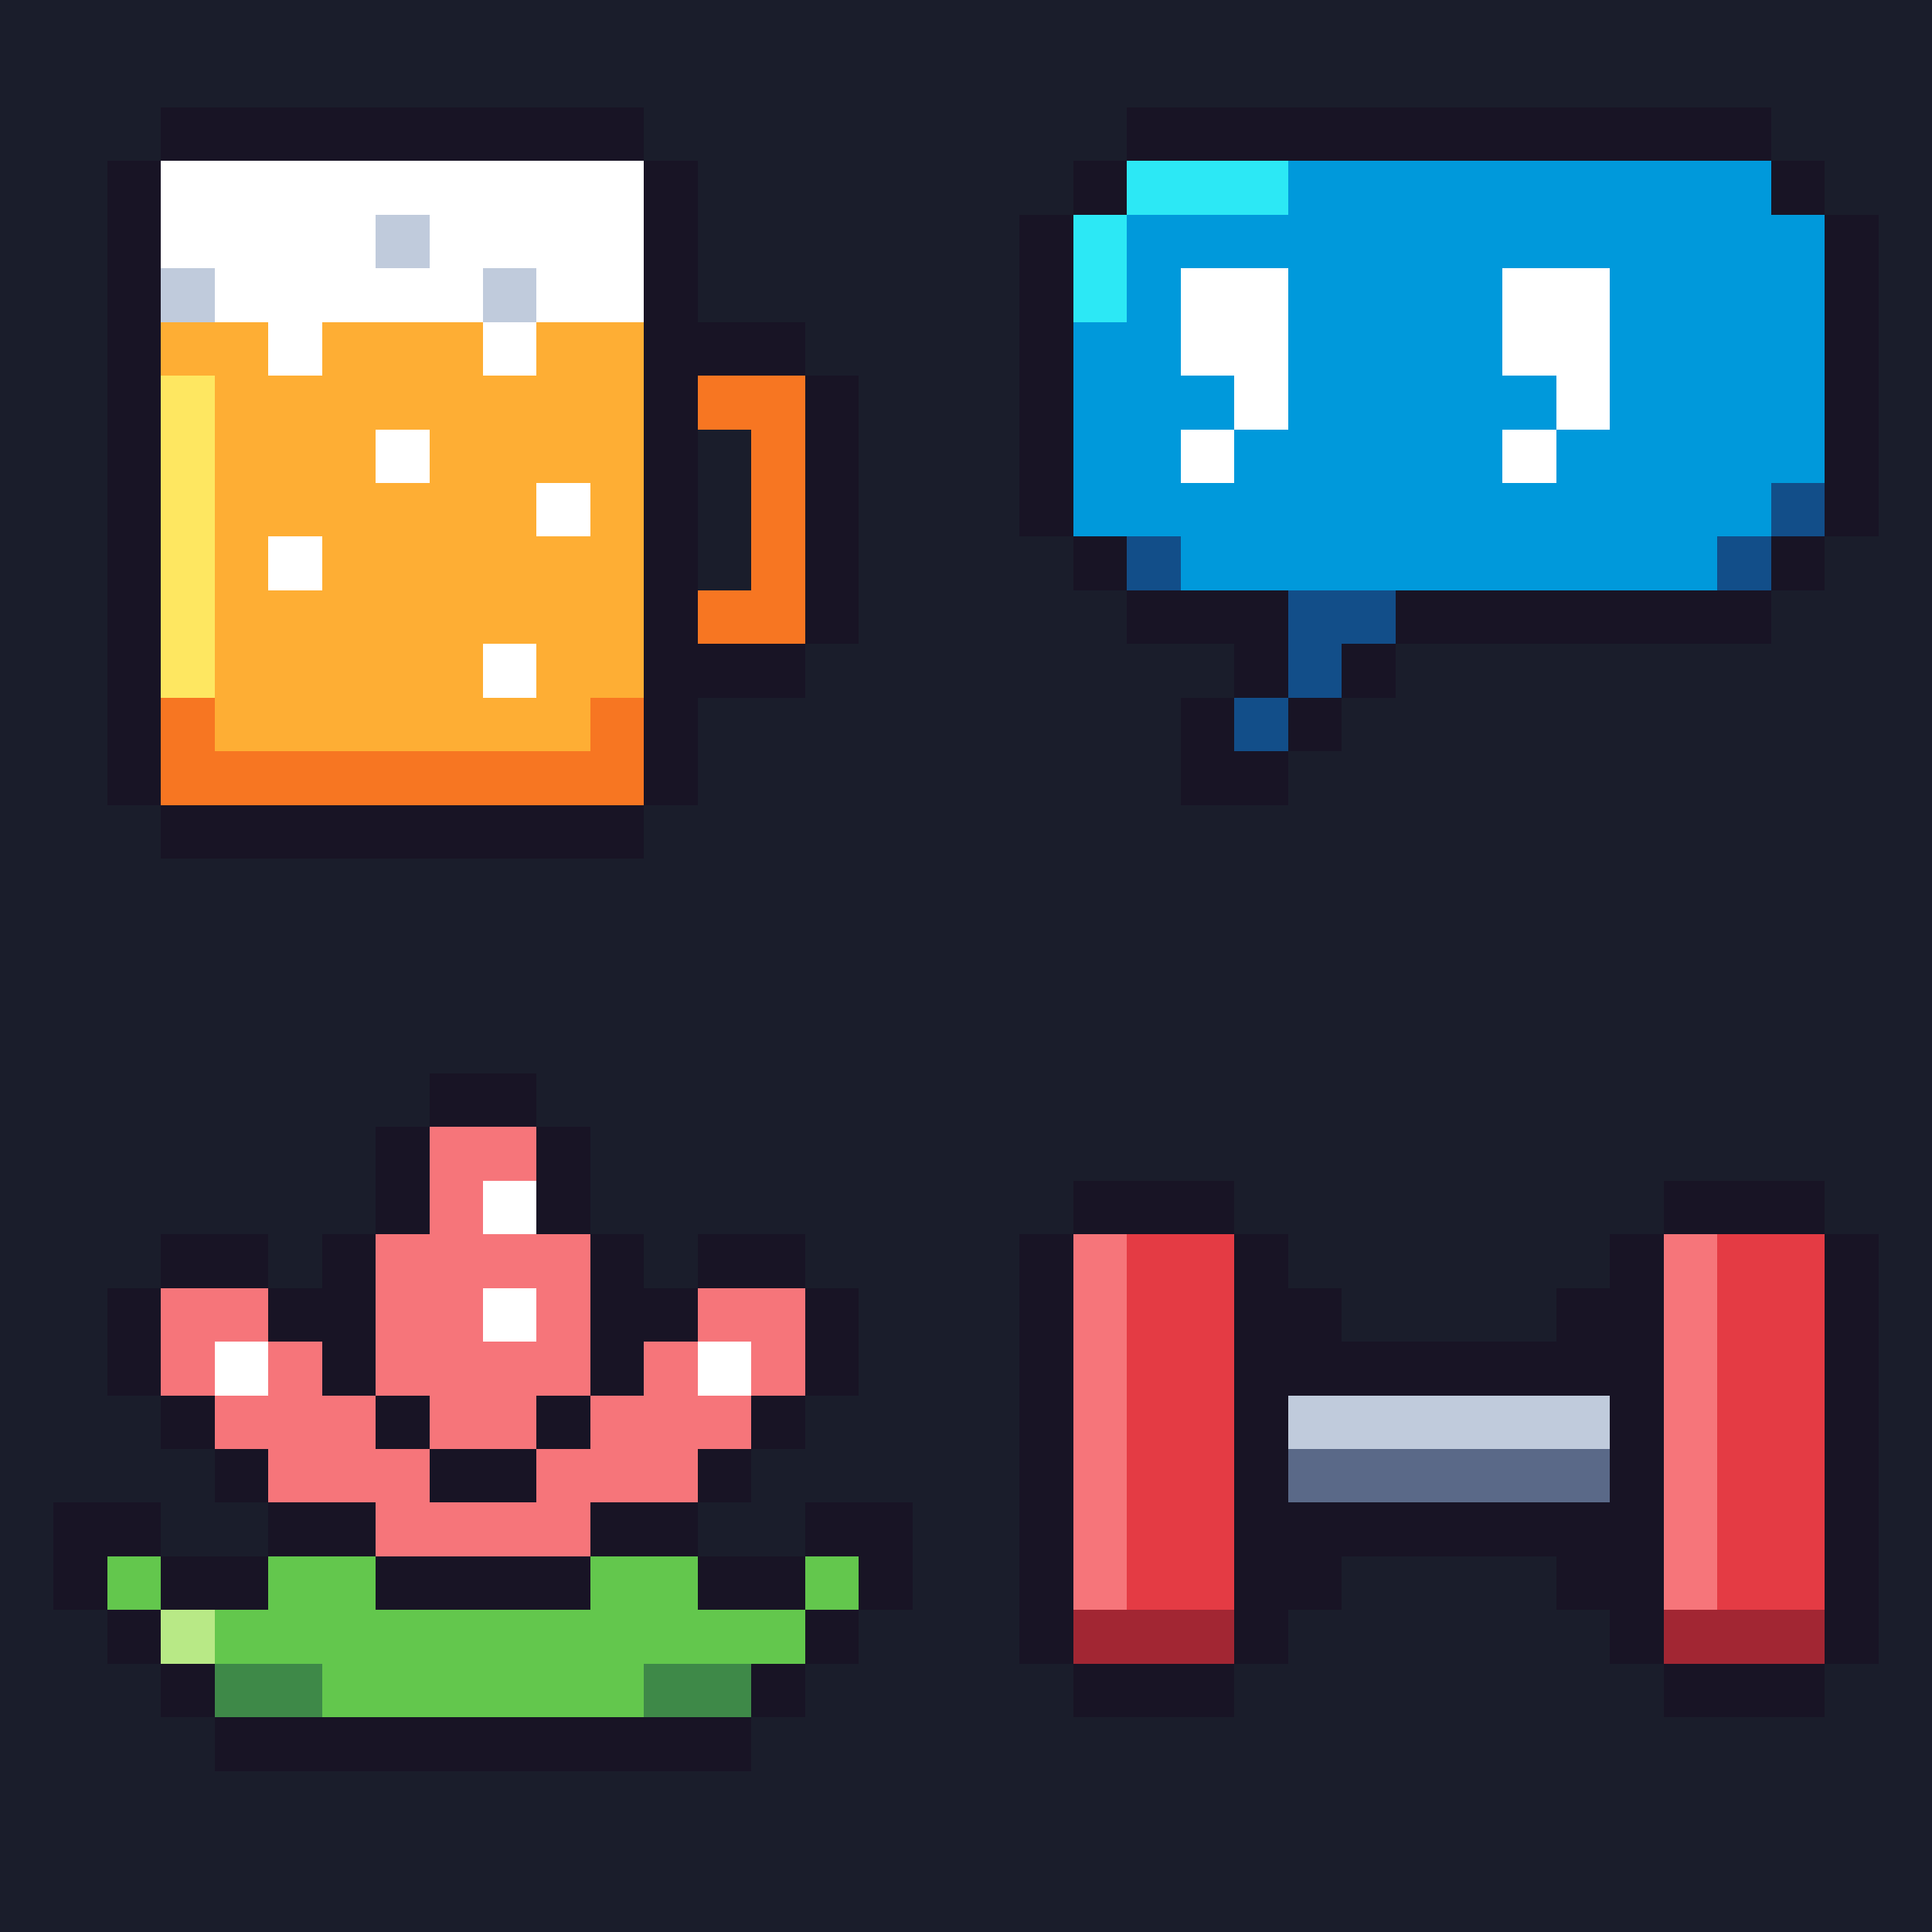
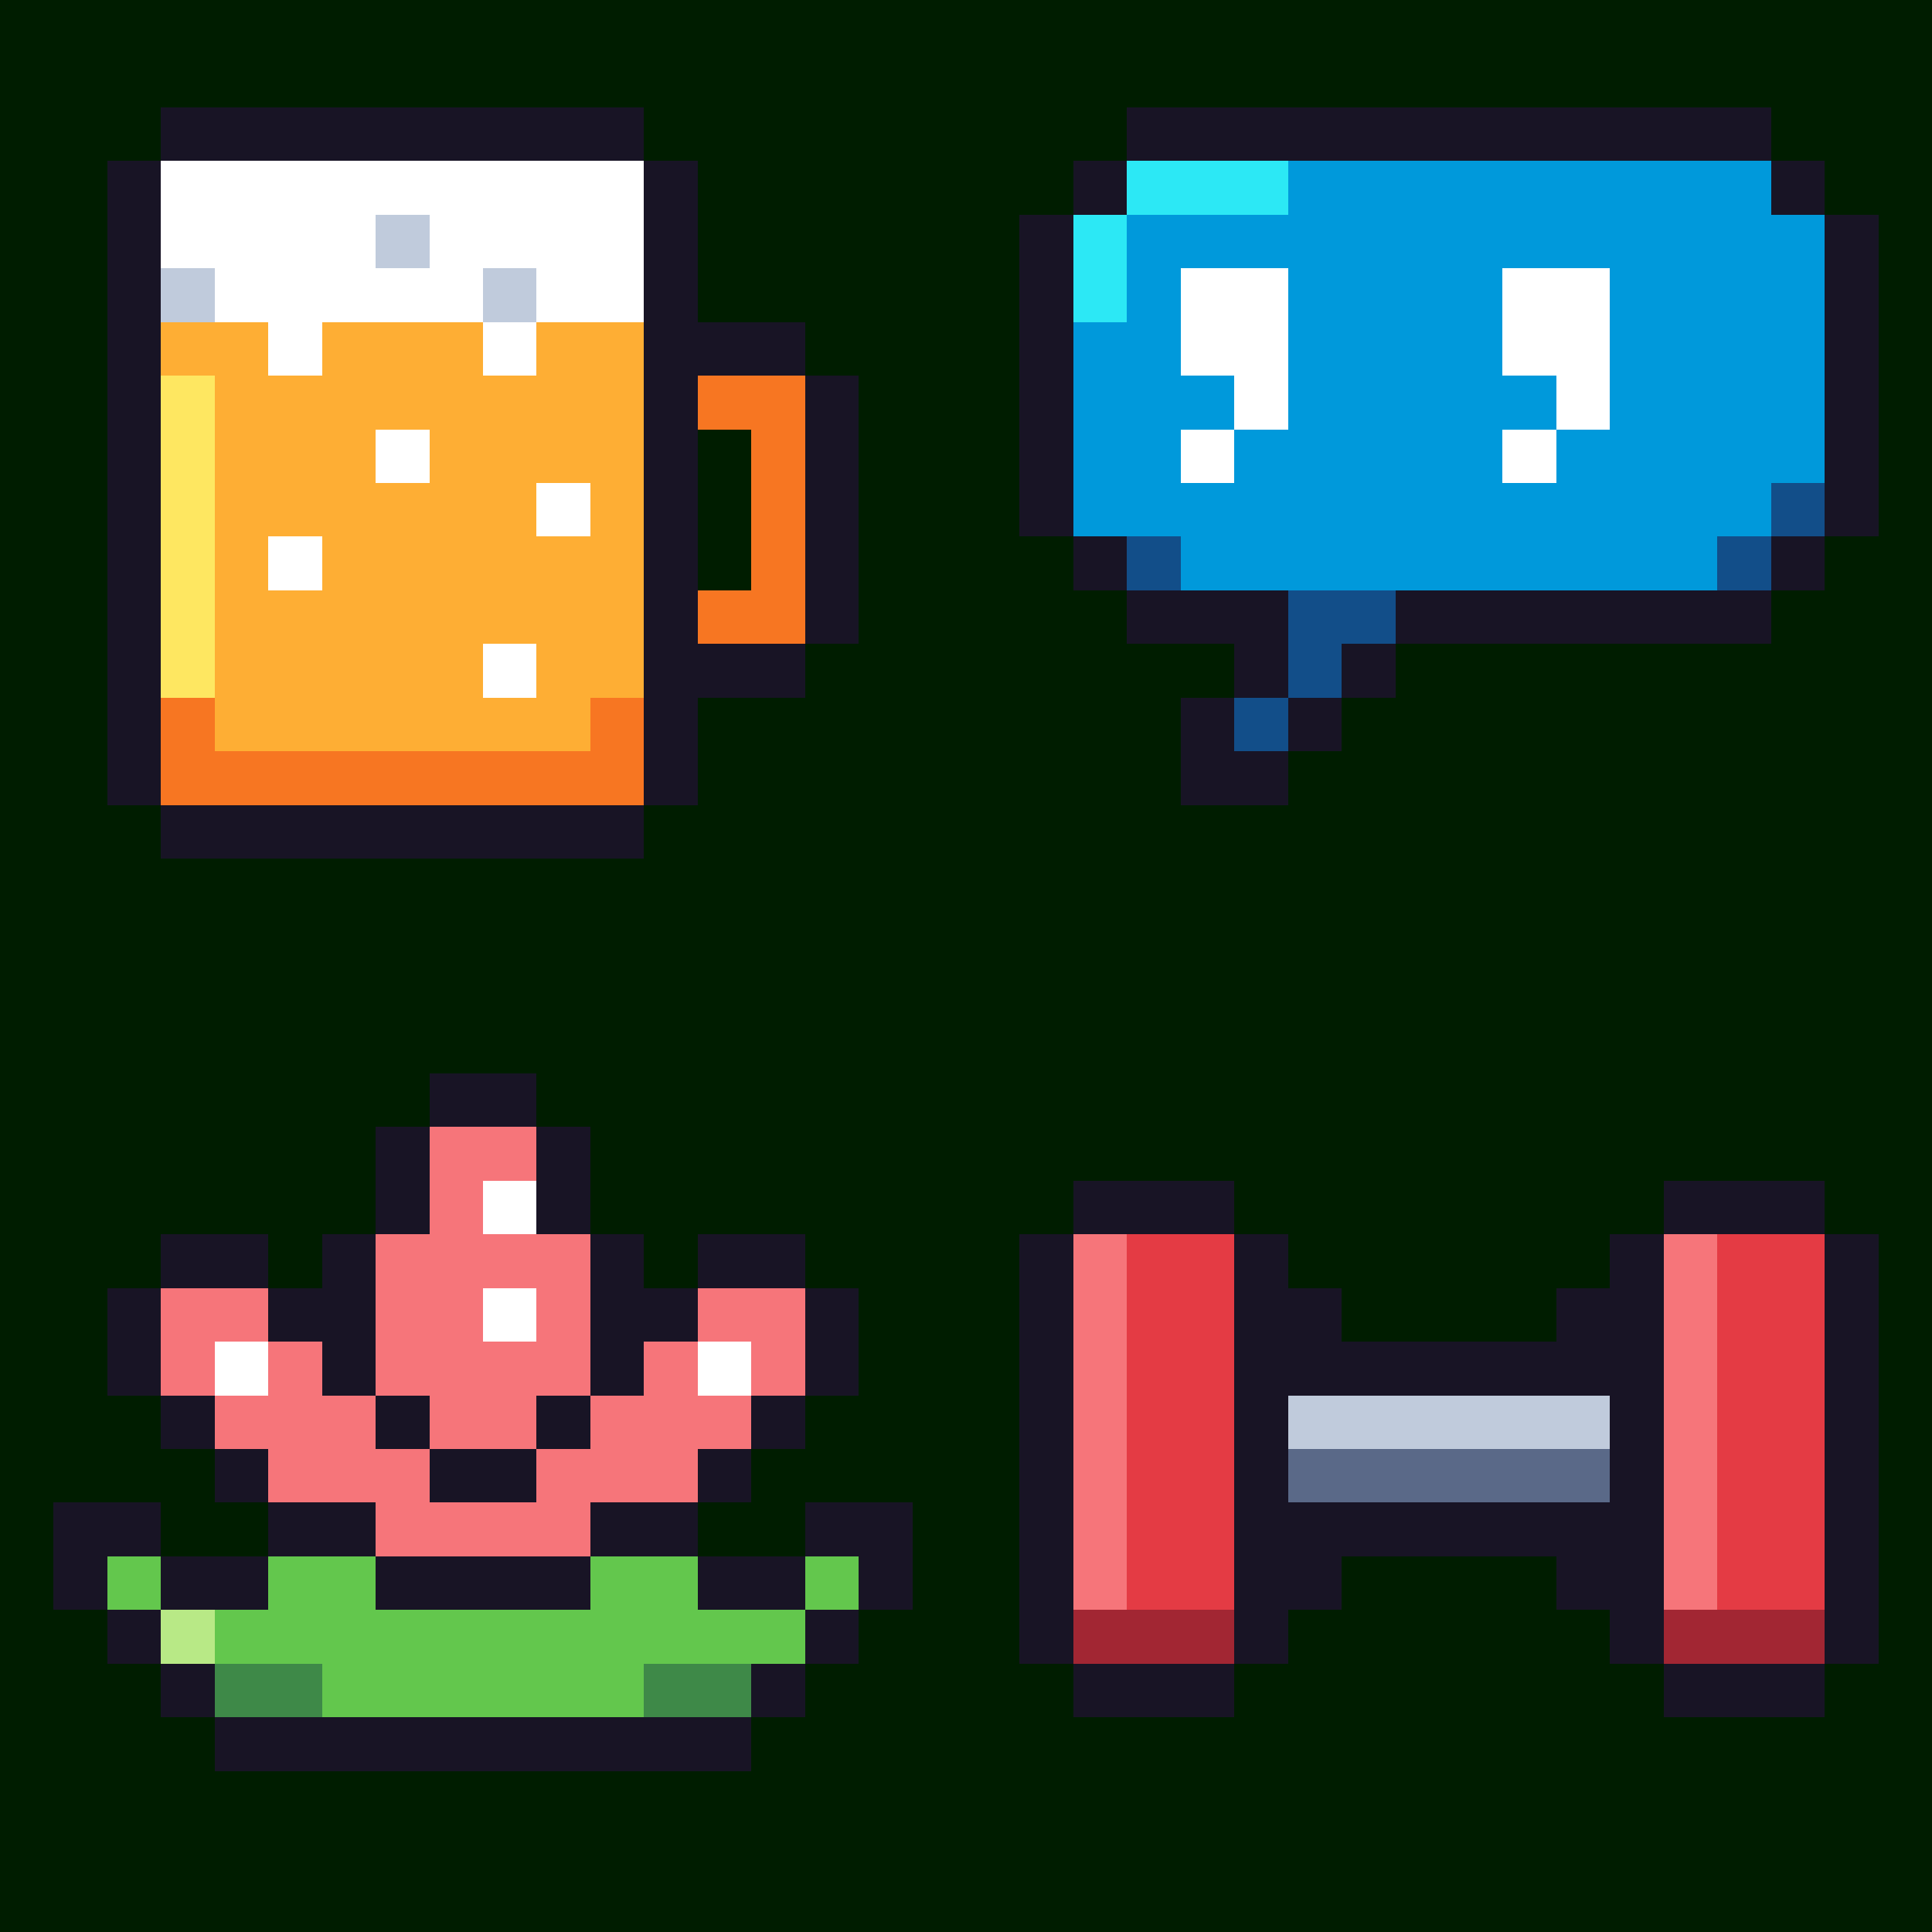
<svg xmlns="http://www.w3.org/2000/svg" viewBox="0 0 36 36" shape-rendering="crispEdges">
-   <rect width="36" height="36" fill="#1A1D2B" />
+   <rect width="36" height="36" fill="#001D00" />
  <rect x="3" y="2" width="1" height="1" fill="#181425" />
  <rect x="4" y="2" width="1" height="1" fill="#181425" />
  <rect x="5" y="2" width="1" height="1" fill="#181425" />
  <rect x="6" y="2" width="1" height="1" fill="#181425" />
  <rect x="7" y="2" width="1" height="1" fill="#181425" />
  <rect x="8" y="2" width="1" height="1" fill="#181425" />
  <rect x="9" y="2" width="1" height="1" fill="#181425" />
  <rect x="10" y="2" width="1" height="1" fill="#181425" />
  <rect x="11" y="2" width="1" height="1" fill="#181425" />
  <rect x="2" y="3" width="1" height="1" fill="#181425" />
  <rect x="3" y="3" width="1" height="1" fill="#FFFFFF" />
  <rect x="4" y="3" width="1" height="1" fill="#FFFFFF" />
  <rect x="5" y="3" width="1" height="1" fill="#FFFFFF" />
  <rect x="6" y="3" width="1" height="1" fill="#FFFFFF" />
  <rect x="7" y="3" width="1" height="1" fill="#FFFFFF" />
  <rect x="8" y="3" width="1" height="1" fill="#FFFFFF" />
  <rect x="9" y="3" width="1" height="1" fill="#FFFFFF" />
  <rect x="10" y="3" width="1" height="1" fill="#FFFFFF" />
  <rect x="11" y="3" width="1" height="1" fill="#FFFFFF" />
  <rect x="12" y="3" width="1" height="1" fill="#181425" />
  <rect x="2" y="4" width="1" height="1" fill="#181425" />
  <rect x="3" y="4" width="1" height="1" fill="#FFFFFF" />
  <rect x="4" y="4" width="1" height="1" fill="#FFFFFF" />
  <rect x="5" y="4" width="1" height="1" fill="#FFFFFF" />
  <rect x="6" y="4" width="1" height="1" fill="#FFFFFF" />
  <rect x="7" y="4" width="1" height="1" fill="#C0CBDC" />
  <rect x="8" y="4" width="1" height="1" fill="#FFFFFF" />
  <rect x="9" y="4" width="1" height="1" fill="#FFFFFF" />
  <rect x="10" y="4" width="1" height="1" fill="#FFFFFF" />
  <rect x="11" y="4" width="1" height="1" fill="#FFFFFF" />
  <rect x="12" y="4" width="1" height="1" fill="#181425" />
  <rect x="2" y="5" width="1" height="1" fill="#181425" />
  <rect x="3" y="5" width="1" height="1" fill="#C0CBDC" />
  <rect x="4" y="5" width="1" height="1" fill="#FFFFFF" />
  <rect x="5" y="5" width="1" height="1" fill="#FFFFFF" />
  <rect x="6" y="5" width="1" height="1" fill="#FFFFFF" />
  <rect x="7" y="5" width="1" height="1" fill="#FFFFFF" />
  <rect x="8" y="5" width="1" height="1" fill="#FFFFFF" />
  <rect x="9" y="5" width="1" height="1" fill="#C0CBDC" />
  <rect x="10" y="5" width="1" height="1" fill="#FFFFFF" />
  <rect x="11" y="5" width="1" height="1" fill="#FFFFFF" />
  <rect x="12" y="5" width="1" height="1" fill="#181425" />
  <rect x="2" y="6" width="1" height="1" fill="#181425" />
  <rect x="3" y="6" width="1" height="1" fill="#FEAE34" />
  <rect x="4" y="6" width="1" height="1" fill="#FEAE34" />
  <rect x="5" y="6" width="1" height="1" fill="#FFFFFF" />
  <rect x="6" y="6" width="1" height="1" fill="#FEAE34" />
  <rect x="7" y="6" width="1" height="1" fill="#FEAE34" />
  <rect x="8" y="6" width="1" height="1" fill="#FEAE34" />
  <rect x="9" y="6" width="1" height="1" fill="#FFFFFF" />
  <rect x="10" y="6" width="1" height="1" fill="#FEAE34" />
  <rect x="11" y="6" width="1" height="1" fill="#FEAE34" />
  <rect x="12" y="6" width="1" height="1" fill="#181425" />
  <rect x="13" y="6" width="1" height="1" fill="#181425" />
  <rect x="14" y="6" width="1" height="1" fill="#181425" />
  <rect x="2" y="7" width="1" height="1" fill="#181425" />
  <rect x="3" y="7" width="1" height="1" fill="#FEE761" />
  <rect x="4" y="7" width="1" height="1" fill="#FEAE34" />
  <rect x="5" y="7" width="1" height="1" fill="#FEAE34" />
  <rect x="6" y="7" width="1" height="1" fill="#FEAE34" />
  <rect x="7" y="7" width="1" height="1" fill="#FEAE34" />
  <rect x="8" y="7" width="1" height="1" fill="#FEAE34" />
  <rect x="9" y="7" width="1" height="1" fill="#FEAE34" />
  <rect x="10" y="7" width="1" height="1" fill="#FEAE34" />
  <rect x="11" y="7" width="1" height="1" fill="#FEAE34" />
  <rect x="12" y="7" width="1" height="1" fill="#181425" />
  <rect x="13" y="7" width="1" height="1" fill="#F77622" />
  <rect x="14" y="7" width="1" height="1" fill="#F77622" />
  <rect x="15" y="7" width="1" height="1" fill="#181425" />
  <rect x="2" y="8" width="1" height="1" fill="#181425" />
  <rect x="3" y="8" width="1" height="1" fill="#FEE761" />
  <rect x="4" y="8" width="1" height="1" fill="#FEAE34" />
  <rect x="5" y="8" width="1" height="1" fill="#FEAE34" />
  <rect x="6" y="8" width="1" height="1" fill="#FEAE34" />
  <rect x="7" y="8" width="1" height="1" fill="#FFFFFF" />
  <rect x="8" y="8" width="1" height="1" fill="#FEAE34" />
  <rect x="9" y="8" width="1" height="1" fill="#FEAE34" />
  <rect x="10" y="8" width="1" height="1" fill="#FEAE34" />
  <rect x="11" y="8" width="1" height="1" fill="#FEAE34" />
  <rect x="12" y="8" width="1" height="1" fill="#181425" />
  <rect x="14" y="8" width="1" height="1" fill="#F77622" />
  <rect x="15" y="8" width="1" height="1" fill="#181425" />
  <rect x="2" y="9" width="1" height="1" fill="#181425" />
  <rect x="3" y="9" width="1" height="1" fill="#FEE761" />
  <rect x="4" y="9" width="1" height="1" fill="#FEAE34" />
  <rect x="5" y="9" width="1" height="1" fill="#FEAE34" />
  <rect x="6" y="9" width="1" height="1" fill="#FEAE34" />
  <rect x="7" y="9" width="1" height="1" fill="#FEAE34" />
  <rect x="8" y="9" width="1" height="1" fill="#FEAE34" />
  <rect x="9" y="9" width="1" height="1" fill="#FEAE34" />
  <rect x="10" y="9" width="1" height="1" fill="#FFFFFF" />
  <rect x="11" y="9" width="1" height="1" fill="#FEAE34" />
  <rect x="12" y="9" width="1" height="1" fill="#181425" />
  <rect x="14" y="9" width="1" height="1" fill="#F77622" />
  <rect x="15" y="9" width="1" height="1" fill="#181425" />
  <rect x="2" y="10" width="1" height="1" fill="#181425" />
  <rect x="3" y="10" width="1" height="1" fill="#FEE761" />
  <rect x="4" y="10" width="1" height="1" fill="#FEAE34" />
  <rect x="5" y="10" width="1" height="1" fill="#FFFFFF" />
  <rect x="6" y="10" width="1" height="1" fill="#FEAE34" />
  <rect x="7" y="10" width="1" height="1" fill="#FEAE34" />
  <rect x="8" y="10" width="1" height="1" fill="#FEAE34" />
  <rect x="9" y="10" width="1" height="1" fill="#FEAE34" />
  <rect x="10" y="10" width="1" height="1" fill="#FEAE34" />
  <rect x="11" y="10" width="1" height="1" fill="#FEAE34" />
  <rect x="12" y="10" width="1" height="1" fill="#181425" />
  <rect x="14" y="10" width="1" height="1" fill="#F77622" />
  <rect x="15" y="10" width="1" height="1" fill="#181425" />
  <rect x="2" y="11" width="1" height="1" fill="#181425" />
  <rect x="3" y="11" width="1" height="1" fill="#FEE761" />
  <rect x="4" y="11" width="1" height="1" fill="#FEAE34" />
  <rect x="5" y="11" width="1" height="1" fill="#FEAE34" />
  <rect x="6" y="11" width="1" height="1" fill="#FEAE34" />
  <rect x="7" y="11" width="1" height="1" fill="#FEAE34" />
  <rect x="8" y="11" width="1" height="1" fill="#FEAE34" />
  <rect x="9" y="11" width="1" height="1" fill="#FEAE34" />
  <rect x="10" y="11" width="1" height="1" fill="#FEAE34" />
  <rect x="11" y="11" width="1" height="1" fill="#FEAE34" />
  <rect x="12" y="11" width="1" height="1" fill="#181425" />
  <rect x="13" y="11" width="1" height="1" fill="#F77622" />
  <rect x="14" y="11" width="1" height="1" fill="#F77622" />
  <rect x="15" y="11" width="1" height="1" fill="#181425" />
  <rect x="2" y="12" width="1" height="1" fill="#181425" />
  <rect x="3" y="12" width="1" height="1" fill="#FEE761" />
  <rect x="4" y="12" width="1" height="1" fill="#FEAE34" />
  <rect x="5" y="12" width="1" height="1" fill="#FEAE34" />
  <rect x="6" y="12" width="1" height="1" fill="#FEAE34" />
  <rect x="7" y="12" width="1" height="1" fill="#FEAE34" />
  <rect x="8" y="12" width="1" height="1" fill="#FEAE34" />
  <rect x="9" y="12" width="1" height="1" fill="#FFFFFF" />
  <rect x="10" y="12" width="1" height="1" fill="#FEAE34" />
  <rect x="11" y="12" width="1" height="1" fill="#FEAE34" />
  <rect x="12" y="12" width="1" height="1" fill="#181425" />
  <rect x="13" y="12" width="1" height="1" fill="#181425" />
  <rect x="14" y="12" width="1" height="1" fill="#181425" />
  <rect x="2" y="13" width="1" height="1" fill="#181425" />
  <rect x="3" y="13" width="1" height="1" fill="#F77622" />
  <rect x="4" y="13" width="1" height="1" fill="#FEAE34" />
  <rect x="5" y="13" width="1" height="1" fill="#FEAE34" />
  <rect x="6" y="13" width="1" height="1" fill="#FEAE34" />
  <rect x="7" y="13" width="1" height="1" fill="#FEAE34" />
  <rect x="8" y="13" width="1" height="1" fill="#FEAE34" />
  <rect x="9" y="13" width="1" height="1" fill="#FEAE34" />
  <rect x="10" y="13" width="1" height="1" fill="#FEAE34" />
  <rect x="11" y="13" width="1" height="1" fill="#F77622" />
  <rect x="12" y="13" width="1" height="1" fill="#181425" />
  <rect x="2" y="14" width="1" height="1" fill="#181425" />
  <rect x="3" y="14" width="1" height="1" fill="#F77622" />
  <rect x="4" y="14" width="1" height="1" fill="#F77622" />
  <rect x="5" y="14" width="1" height="1" fill="#F77622" />
  <rect x="6" y="14" width="1" height="1" fill="#F77622" />
  <rect x="7" y="14" width="1" height="1" fill="#F77622" />
  <rect x="8" y="14" width="1" height="1" fill="#F77622" />
  <rect x="9" y="14" width="1" height="1" fill="#F77622" />
  <rect x="10" y="14" width="1" height="1" fill="#F77622" />
  <rect x="11" y="14" width="1" height="1" fill="#F77622" />
  <rect x="12" y="14" width="1" height="1" fill="#181425" />
  <rect x="3" y="15" width="1" height="1" fill="#181425" />
  <rect x="4" y="15" width="1" height="1" fill="#181425" />
  <rect x="5" y="15" width="1" height="1" fill="#181425" />
  <rect x="6" y="15" width="1" height="1" fill="#181425" />
  <rect x="7" y="15" width="1" height="1" fill="#181425" />
  <rect x="8" y="15" width="1" height="1" fill="#181425" />
  <rect x="9" y="15" width="1" height="1" fill="#181425" />
  <rect x="10" y="15" width="1" height="1" fill="#181425" />
  <rect x="11" y="15" width="1" height="1" fill="#181425" />
  <rect x="21" y="2" width="1" height="1" fill="#181425" />
  <rect x="22" y="2" width="1" height="1" fill="#181425" />
  <rect x="23" y="2" width="1" height="1" fill="#181425" />
  <rect x="24" y="2" width="1" height="1" fill="#181425" />
  <rect x="25" y="2" width="1" height="1" fill="#181425" />
  <rect x="26" y="2" width="1" height="1" fill="#181425" />
  <rect x="27" y="2" width="1" height="1" fill="#181425" />
  <rect x="28" y="2" width="1" height="1" fill="#181425" />
  <rect x="29" y="2" width="1" height="1" fill="#181425" />
  <rect x="30" y="2" width="1" height="1" fill="#181425" />
  <rect x="31" y="2" width="1" height="1" fill="#181425" />
  <rect x="32" y="2" width="1" height="1" fill="#181425" />
  <rect x="20" y="3" width="1" height="1" fill="#181425" />
  <rect x="21" y="3" width="1" height="1" fill="#2CE8F5" />
  <rect x="22" y="3" width="1" height="1" fill="#2CE8F5" />
  <rect x="23" y="3" width="1" height="1" fill="#2CE8F5" />
  <rect x="24" y="3" width="1" height="1" fill="#0099DB" />
  <rect x="25" y="3" width="1" height="1" fill="#0099DB" />
  <rect x="26" y="3" width="1" height="1" fill="#0099DB" />
  <rect x="27" y="3" width="1" height="1" fill="#0099DB" />
  <rect x="28" y="3" width="1" height="1" fill="#0099DB" />
  <rect x="29" y="3" width="1" height="1" fill="#0099DB" />
  <rect x="30" y="3" width="1" height="1" fill="#0099DB" />
  <rect x="31" y="3" width="1" height="1" fill="#0099DB" />
  <rect x="32" y="3" width="1" height="1" fill="#0099DB" />
  <rect x="33" y="3" width="1" height="1" fill="#181425" />
  <rect x="19" y="4" width="1" height="1" fill="#181425" />
  <rect x="20" y="4" width="1" height="1" fill="#2CE8F5" />
  <rect x="21" y="4" width="1" height="1" fill="#0099DB" />
  <rect x="22" y="4" width="1" height="1" fill="#0099DB" />
  <rect x="23" y="4" width="1" height="1" fill="#0099DB" />
  <rect x="24" y="4" width="1" height="1" fill="#0099DB" />
  <rect x="25" y="4" width="1" height="1" fill="#0099DB" />
  <rect x="26" y="4" width="1" height="1" fill="#0099DB" />
  <rect x="27" y="4" width="1" height="1" fill="#0099DB" />
  <rect x="28" y="4" width="1" height="1" fill="#0099DB" />
  <rect x="29" y="4" width="1" height="1" fill="#0099DB" />
  <rect x="30" y="4" width="1" height="1" fill="#0099DB" />
  <rect x="31" y="4" width="1" height="1" fill="#0099DB" />
  <rect x="32" y="4" width="1" height="1" fill="#0099DB" />
  <rect x="33" y="4" width="1" height="1" fill="#0099DB" />
  <rect x="34" y="4" width="1" height="1" fill="#181425" />
  <rect x="19" y="5" width="1" height="1" fill="#181425" />
  <rect x="20" y="5" width="1" height="1" fill="#2CE8F5" />
  <rect x="21" y="5" width="1" height="1" fill="#0099DB" />
  <rect x="22" y="5" width="1" height="1" fill="#FFFFFF" />
  <rect x="23" y="5" width="1" height="1" fill="#FFFFFF" />
  <rect x="24" y="5" width="1" height="1" fill="#0099DB" />
  <rect x="25" y="5" width="1" height="1" fill="#0099DB" />
  <rect x="26" y="5" width="1" height="1" fill="#0099DB" />
  <rect x="27" y="5" width="1" height="1" fill="#0099DB" />
  <rect x="28" y="5" width="1" height="1" fill="#FFFFFF" />
  <rect x="29" y="5" width="1" height="1" fill="#FFFFFF" />
  <rect x="30" y="5" width="1" height="1" fill="#0099DB" />
  <rect x="31" y="5" width="1" height="1" fill="#0099DB" />
  <rect x="32" y="5" width="1" height="1" fill="#0099DB" />
  <rect x="33" y="5" width="1" height="1" fill="#0099DB" />
  <rect x="34" y="5" width="1" height="1" fill="#181425" />
  <rect x="19" y="6" width="1" height="1" fill="#181425" />
  <rect x="20" y="6" width="1" height="1" fill="#0099DB" />
  <rect x="21" y="6" width="1" height="1" fill="#0099DB" />
  <rect x="22" y="6" width="1" height="1" fill="#FFFFFF" />
  <rect x="23" y="6" width="1" height="1" fill="#FFFFFF" />
  <rect x="24" y="6" width="1" height="1" fill="#0099DB" />
  <rect x="25" y="6" width="1" height="1" fill="#0099DB" />
  <rect x="26" y="6" width="1" height="1" fill="#0099DB" />
  <rect x="27" y="6" width="1" height="1" fill="#0099DB" />
  <rect x="28" y="6" width="1" height="1" fill="#FFFFFF" />
  <rect x="29" y="6" width="1" height="1" fill="#FFFFFF" />
  <rect x="30" y="6" width="1" height="1" fill="#0099DB" />
  <rect x="31" y="6" width="1" height="1" fill="#0099DB" />
  <rect x="32" y="6" width="1" height="1" fill="#0099DB" />
  <rect x="33" y="6" width="1" height="1" fill="#0099DB" />
  <rect x="34" y="6" width="1" height="1" fill="#181425" />
  <rect x="19" y="7" width="1" height="1" fill="#181425" />
  <rect x="20" y="7" width="1" height="1" fill="#0099DB" />
  <rect x="21" y="7" width="1" height="1" fill="#0099DB" />
  <rect x="22" y="7" width="1" height="1" fill="#0099DB" />
  <rect x="23" y="7" width="1" height="1" fill="#FFFFFF" />
  <rect x="24" y="7" width="1" height="1" fill="#0099DB" />
  <rect x="25" y="7" width="1" height="1" fill="#0099DB" />
  <rect x="26" y="7" width="1" height="1" fill="#0099DB" />
  <rect x="27" y="7" width="1" height="1" fill="#0099DB" />
  <rect x="28" y="7" width="1" height="1" fill="#0099DB" />
  <rect x="29" y="7" width="1" height="1" fill="#FFFFFF" />
  <rect x="30" y="7" width="1" height="1" fill="#0099DB" />
  <rect x="31" y="7" width="1" height="1" fill="#0099DB" />
  <rect x="32" y="7" width="1" height="1" fill="#0099DB" />
  <rect x="33" y="7" width="1" height="1" fill="#0099DB" />
  <rect x="34" y="7" width="1" height="1" fill="#181425" />
  <rect x="19" y="8" width="1" height="1" fill="#181425" />
  <rect x="20" y="8" width="1" height="1" fill="#0099DB" />
  <rect x="21" y="8" width="1" height="1" fill="#0099DB" />
  <rect x="22" y="8" width="1" height="1" fill="#FFFFFF" />
  <rect x="23" y="8" width="1" height="1" fill="#0099DB" />
  <rect x="24" y="8" width="1" height="1" fill="#0099DB" />
  <rect x="25" y="8" width="1" height="1" fill="#0099DB" />
  <rect x="26" y="8" width="1" height="1" fill="#0099DB" />
  <rect x="27" y="8" width="1" height="1" fill="#0099DB" />
  <rect x="28" y="8" width="1" height="1" fill="#FFFFFF" />
  <rect x="29" y="8" width="1" height="1" fill="#0099DB" />
  <rect x="30" y="8" width="1" height="1" fill="#0099DB" />
  <rect x="31" y="8" width="1" height="1" fill="#0099DB" />
  <rect x="32" y="8" width="1" height="1" fill="#0099DB" />
  <rect x="33" y="8" width="1" height="1" fill="#0099DB" />
  <rect x="34" y="8" width="1" height="1" fill="#181425" />
  <rect x="19" y="9" width="1" height="1" fill="#181425" />
  <rect x="20" y="9" width="1" height="1" fill="#0099DB" />
  <rect x="21" y="9" width="1" height="1" fill="#0099DB" />
  <rect x="22" y="9" width="1" height="1" fill="#0099DB" />
  <rect x="23" y="9" width="1" height="1" fill="#0099DB" />
  <rect x="24" y="9" width="1" height="1" fill="#0099DB" />
  <rect x="25" y="9" width="1" height="1" fill="#0099DB" />
  <rect x="26" y="9" width="1" height="1" fill="#0099DB" />
  <rect x="27" y="9" width="1" height="1" fill="#0099DB" />
  <rect x="28" y="9" width="1" height="1" fill="#0099DB" />
  <rect x="29" y="9" width="1" height="1" fill="#0099DB" />
  <rect x="30" y="9" width="1" height="1" fill="#0099DB" />
  <rect x="31" y="9" width="1" height="1" fill="#0099DB" />
  <rect x="32" y="9" width="1" height="1" fill="#0099DB" />
  <rect x="33" y="9" width="1" height="1" fill="#124E89" />
  <rect x="34" y="9" width="1" height="1" fill="#181425" />
  <rect x="20" y="10" width="1" height="1" fill="#181425" />
  <rect x="21" y="10" width="1" height="1" fill="#124E89" />
  <rect x="22" y="10" width="1" height="1" fill="#0099DB" />
  <rect x="23" y="10" width="1" height="1" fill="#0099DB" />
  <rect x="24" y="10" width="1" height="1" fill="#0099DB" />
  <rect x="25" y="10" width="1" height="1" fill="#0099DB" />
  <rect x="26" y="10" width="1" height="1" fill="#0099DB" />
  <rect x="27" y="10" width="1" height="1" fill="#0099DB" />
  <rect x="28" y="10" width="1" height="1" fill="#0099DB" />
  <rect x="29" y="10" width="1" height="1" fill="#0099DB" />
  <rect x="30" y="10" width="1" height="1" fill="#0099DB" />
  <rect x="31" y="10" width="1" height="1" fill="#0099DB" />
  <rect x="32" y="10" width="1" height="1" fill="#124E89" />
  <rect x="33" y="10" width="1" height="1" fill="#181425" />
  <rect x="21" y="11" width="1" height="1" fill="#181425" />
  <rect x="22" y="11" width="1" height="1" fill="#181425" />
  <rect x="23" y="11" width="1" height="1" fill="#181425" />
  <rect x="24" y="11" width="1" height="1" fill="#124E89" />
  <rect x="25" y="11" width="1" height="1" fill="#124E89" />
  <rect x="26" y="11" width="1" height="1" fill="#181425" />
  <rect x="27" y="11" width="1" height="1" fill="#181425" />
  <rect x="28" y="11" width="1" height="1" fill="#181425" />
  <rect x="29" y="11" width="1" height="1" fill="#181425" />
  <rect x="30" y="11" width="1" height="1" fill="#181425" />
  <rect x="31" y="11" width="1" height="1" fill="#181425" />
  <rect x="32" y="11" width="1" height="1" fill="#181425" />
  <rect x="23" y="12" width="1" height="1" fill="#181425" />
  <rect x="24" y="12" width="1" height="1" fill="#124E89" />
  <rect x="25" y="12" width="1" height="1" fill="#181425" />
  <rect x="22" y="13" width="1" height="1" fill="#181425" />
  <rect x="23" y="13" width="1" height="1" fill="#124E89" />
  <rect x="24" y="13" width="1" height="1" fill="#181425" />
  <rect x="22" y="14" width="1" height="1" fill="#181425" />
  <rect x="23" y="14" width="1" height="1" fill="#181425" />
  <rect x="8" y="20" width="1" height="1" fill="#181425" />
  <rect x="9" y="20" width="1" height="1" fill="#181425" />
  <rect x="7" y="21" width="1" height="1" fill="#181425" />
  <rect x="8" y="21" width="1" height="1" fill="#F6757A" />
  <rect x="9" y="21" width="1" height="1" fill="#F6757A" />
  <rect x="10" y="21" width="1" height="1" fill="#181425" />
  <rect x="7" y="22" width="1" height="1" fill="#181425" />
  <rect x="8" y="22" width="1" height="1" fill="#F6757A" />
  <rect x="9" y="22" width="1" height="1" fill="#FFFFFF" />
  <rect x="10" y="22" width="1" height="1" fill="#181425" />
  <rect x="3" y="23" width="1" height="1" fill="#181425" />
  <rect x="4" y="23" width="1" height="1" fill="#181425" />
  <rect x="6" y="23" width="1" height="1" fill="#181425" />
  <rect x="7" y="23" width="1" height="1" fill="#F6757A" />
  <rect x="8" y="23" width="1" height="1" fill="#F6757A" />
  <rect x="9" y="23" width="1" height="1" fill="#F6757A" />
  <rect x="10" y="23" width="1" height="1" fill="#F6757A" />
  <rect x="11" y="23" width="1" height="1" fill="#181425" />
  <rect x="13" y="23" width="1" height="1" fill="#181425" />
  <rect x="14" y="23" width="1" height="1" fill="#181425" />
  <rect x="2" y="24" width="1" height="1" fill="#181425" />
  <rect x="3" y="24" width="1" height="1" fill="#F6757A" />
  <rect x="4" y="24" width="1" height="1" fill="#F6757A" />
  <rect x="5" y="24" width="1" height="1" fill="#181425" />
  <rect x="6" y="24" width="1" height="1" fill="#181425" />
  <rect x="7" y="24" width="1" height="1" fill="#F6757A" />
  <rect x="8" y="24" width="1" height="1" fill="#F6757A" />
  <rect x="9" y="24" width="1" height="1" fill="#FFFFFF" />
  <rect x="10" y="24" width="1" height="1" fill="#F6757A" />
  <rect x="11" y="24" width="1" height="1" fill="#181425" />
  <rect x="12" y="24" width="1" height="1" fill="#181425" />
  <rect x="13" y="24" width="1" height="1" fill="#F6757A" />
  <rect x="14" y="24" width="1" height="1" fill="#F6757A" />
  <rect x="15" y="24" width="1" height="1" fill="#181425" />
  <rect x="2" y="25" width="1" height="1" fill="#181425" />
  <rect x="3" y="25" width="1" height="1" fill="#F6757A" />
  <rect x="4" y="25" width="1" height="1" fill="#FFFFFF" />
  <rect x="5" y="25" width="1" height="1" fill="#F6757A" />
  <rect x="6" y="25" width="1" height="1" fill="#181425" />
  <rect x="7" y="25" width="1" height="1" fill="#F6757A" />
  <rect x="8" y="25" width="1" height="1" fill="#F6757A" />
  <rect x="9" y="25" width="1" height="1" fill="#F6757A" />
  <rect x="10" y="25" width="1" height="1" fill="#F6757A" />
  <rect x="11" y="25" width="1" height="1" fill="#181425" />
  <rect x="12" y="25" width="1" height="1" fill="#F6757A" />
  <rect x="13" y="25" width="1" height="1" fill="#FFFFFF" />
  <rect x="14" y="25" width="1" height="1" fill="#F6757A" />
  <rect x="15" y="25" width="1" height="1" fill="#181425" />
  <rect x="3" y="26" width="1" height="1" fill="#181425" />
  <rect x="4" y="26" width="1" height="1" fill="#F6757A" />
  <rect x="5" y="26" width="1" height="1" fill="#F6757A" />
  <rect x="6" y="26" width="1" height="1" fill="#F6757A" />
  <rect x="7" y="26" width="1" height="1" fill="#181425" />
  <rect x="8" y="26" width="1" height="1" fill="#F6757A" />
  <rect x="9" y="26" width="1" height="1" fill="#F6757A" />
  <rect x="10" y="26" width="1" height="1" fill="#181425" />
  <rect x="11" y="26" width="1" height="1" fill="#F6757A" />
  <rect x="12" y="26" width="1" height="1" fill="#F6757A" />
  <rect x="13" y="26" width="1" height="1" fill="#F6757A" />
  <rect x="14" y="26" width="1" height="1" fill="#181425" />
  <rect x="4" y="27" width="1" height="1" fill="#181425" />
  <rect x="5" y="27" width="1" height="1" fill="#F6757A" />
  <rect x="6" y="27" width="1" height="1" fill="#F6757A" />
  <rect x="7" y="27" width="1" height="1" fill="#F6757A" />
  <rect x="8" y="27" width="1" height="1" fill="#181425" />
  <rect x="9" y="27" width="1" height="1" fill="#181425" />
  <rect x="10" y="27" width="1" height="1" fill="#F6757A" />
  <rect x="11" y="27" width="1" height="1" fill="#F6757A" />
  <rect x="12" y="27" width="1" height="1" fill="#F6757A" />
  <rect x="13" y="27" width="1" height="1" fill="#181425" />
  <rect x="1" y="28" width="1" height="1" fill="#181425" />
  <rect x="2" y="28" width="1" height="1" fill="#181425" />
  <rect x="5" y="28" width="1" height="1" fill="#181425" />
  <rect x="6" y="28" width="1" height="1" fill="#181425" />
  <rect x="7" y="28" width="1" height="1" fill="#F6757A" />
  <rect x="8" y="28" width="1" height="1" fill="#F6757A" />
  <rect x="9" y="28" width="1" height="1" fill="#F6757A" />
  <rect x="10" y="28" width="1" height="1" fill="#F6757A" />
  <rect x="11" y="28" width="1" height="1" fill="#181425" />
  <rect x="12" y="28" width="1" height="1" fill="#181425" />
  <rect x="15" y="28" width="1" height="1" fill="#181425" />
  <rect x="16" y="28" width="1" height="1" fill="#181425" />
  <rect x="1" y="29" width="1" height="1" fill="#181425" />
  <rect x="2" y="29" width="1" height="1" fill="#63C74D" />
  <rect x="3" y="29" width="1" height="1" fill="#181425" />
  <rect x="4" y="29" width="1" height="1" fill="#181425" />
  <rect x="5" y="29" width="1" height="1" fill="#63C74D" />
  <rect x="6" y="29" width="1" height="1" fill="#63C74D" />
  <rect x="7" y="29" width="1" height="1" fill="#181425" />
  <rect x="8" y="29" width="1" height="1" fill="#181425" />
  <rect x="9" y="29" width="1" height="1" fill="#181425" />
  <rect x="10" y="29" width="1" height="1" fill="#181425" />
  <rect x="11" y="29" width="1" height="1" fill="#63C74D" />
  <rect x="12" y="29" width="1" height="1" fill="#63C74D" />
  <rect x="13" y="29" width="1" height="1" fill="#181425" />
  <rect x="14" y="29" width="1" height="1" fill="#181425" />
  <rect x="15" y="29" width="1" height="1" fill="#63C74D" />
  <rect x="16" y="29" width="1" height="1" fill="#181425" />
  <rect x="2" y="30" width="1" height="1" fill="#181425" />
  <rect x="3" y="30" width="1" height="1" fill="#B8E986" />
  <rect x="4" y="30" width="1" height="1" fill="#63C74D" />
  <rect x="5" y="30" width="1" height="1" fill="#63C74D" />
  <rect x="6" y="30" width="1" height="1" fill="#63C74D" />
  <rect x="7" y="30" width="1" height="1" fill="#63C74D" />
  <rect x="8" y="30" width="1" height="1" fill="#63C74D" />
  <rect x="9" y="30" width="1" height="1" fill="#63C74D" />
  <rect x="10" y="30" width="1" height="1" fill="#63C74D" />
  <rect x="11" y="30" width="1" height="1" fill="#63C74D" />
  <rect x="12" y="30" width="1" height="1" fill="#63C74D" />
  <rect x="13" y="30" width="1" height="1" fill="#63C74D" />
  <rect x="14" y="30" width="1" height="1" fill="#63C74D" />
  <rect x="15" y="30" width="1" height="1" fill="#181425" />
  <rect x="3" y="31" width="1" height="1" fill="#181425" />
  <rect x="4" y="31" width="1" height="1" fill="#3E8948" />
  <rect x="5" y="31" width="1" height="1" fill="#3E8948" />
  <rect x="6" y="31" width="1" height="1" fill="#63C74D" />
  <rect x="7" y="31" width="1" height="1" fill="#63C74D" />
  <rect x="8" y="31" width="1" height="1" fill="#63C74D" />
  <rect x="9" y="31" width="1" height="1" fill="#63C74D" />
  <rect x="10" y="31" width="1" height="1" fill="#63C74D" />
  <rect x="11" y="31" width="1" height="1" fill="#63C74D" />
  <rect x="12" y="31" width="1" height="1" fill="#3E8948" />
  <rect x="13" y="31" width="1" height="1" fill="#3E8948" />
  <rect x="14" y="31" width="1" height="1" fill="#181425" />
  <rect x="4" y="32" width="1" height="1" fill="#181425" />
  <rect x="5" y="32" width="1" height="1" fill="#181425" />
  <rect x="6" y="32" width="1" height="1" fill="#181425" />
  <rect x="7" y="32" width="1" height="1" fill="#181425" />
  <rect x="8" y="32" width="1" height="1" fill="#181425" />
  <rect x="9" y="32" width="1" height="1" fill="#181425" />
  <rect x="10" y="32" width="1" height="1" fill="#181425" />
  <rect x="11" y="32" width="1" height="1" fill="#181425" />
  <rect x="12" y="32" width="1" height="1" fill="#181425" />
  <rect x="13" y="32" width="1" height="1" fill="#181425" />
  <rect x="20" y="22" width="1" height="1" fill="#181425" />
  <rect x="21" y="22" width="1" height="1" fill="#181425" />
  <rect x="22" y="22" width="1" height="1" fill="#181425" />
  <rect x="31" y="22" width="1" height="1" fill="#181425" />
  <rect x="32" y="22" width="1" height="1" fill="#181425" />
  <rect x="33" y="22" width="1" height="1" fill="#181425" />
  <rect x="19" y="23" width="1" height="1" fill="#181425" />
  <rect x="20" y="23" width="1" height="1" fill="#F6757A" />
  <rect x="21" y="23" width="1" height="1" fill="#E43B44" />
  <rect x="22" y="23" width="1" height="1" fill="#E43B44" />
  <rect x="23" y="23" width="1" height="1" fill="#181425" />
  <rect x="30" y="23" width="1" height="1" fill="#181425" />
  <rect x="31" y="23" width="1" height="1" fill="#F6757A" />
  <rect x="32" y="23" width="1" height="1" fill="#E43B44" />
  <rect x="33" y="23" width="1" height="1" fill="#E43B44" />
  <rect x="34" y="23" width="1" height="1" fill="#181425" />
  <rect x="19" y="24" width="1" height="1" fill="#181425" />
  <rect x="20" y="24" width="1" height="1" fill="#F6757A" />
  <rect x="21" y="24" width="1" height="1" fill="#E43B44" />
  <rect x="22" y="24" width="1" height="1" fill="#E43B44" />
  <rect x="23" y="24" width="1" height="1" fill="#181425" />
  <rect x="24" y="24" width="1" height="1" fill="#181425" />
  <rect x="29" y="24" width="1" height="1" fill="#181425" />
  <rect x="30" y="24" width="1" height="1" fill="#181425" />
  <rect x="31" y="24" width="1" height="1" fill="#F6757A" />
  <rect x="32" y="24" width="1" height="1" fill="#E43B44" />
  <rect x="33" y="24" width="1" height="1" fill="#E43B44" />
  <rect x="34" y="24" width="1" height="1" fill="#181425" />
  <rect x="19" y="25" width="1" height="1" fill="#181425" />
  <rect x="20" y="25" width="1" height="1" fill="#F6757A" />
  <rect x="21" y="25" width="1" height="1" fill="#E43B44" />
  <rect x="22" y="25" width="1" height="1" fill="#E43B44" />
  <rect x="23" y="25" width="1" height="1" fill="#181425" />
  <rect x="24" y="25" width="1" height="1" fill="#181425" />
  <rect x="25" y="25" width="1" height="1" fill="#181425" />
  <rect x="26" y="25" width="1" height="1" fill="#181425" />
  <rect x="27" y="25" width="1" height="1" fill="#181425" />
  <rect x="28" y="25" width="1" height="1" fill="#181425" />
  <rect x="29" y="25" width="1" height="1" fill="#181425" />
  <rect x="30" y="25" width="1" height="1" fill="#181425" />
  <rect x="31" y="25" width="1" height="1" fill="#F6757A" />
  <rect x="32" y="25" width="1" height="1" fill="#E43B44" />
  <rect x="33" y="25" width="1" height="1" fill="#E43B44" />
  <rect x="34" y="25" width="1" height="1" fill="#181425" />
  <rect x="19" y="26" width="1" height="1" fill="#181425" />
  <rect x="20" y="26" width="1" height="1" fill="#F6757A" />
  <rect x="21" y="26" width="1" height="1" fill="#E43B44" />
  <rect x="22" y="26" width="1" height="1" fill="#E43B44" />
  <rect x="23" y="26" width="1" height="1" fill="#181425" />
  <rect x="24" y="26" width="1" height="1" fill="#C0CBDC" />
  <rect x="25" y="26" width="1" height="1" fill="#C0CBDC" />
  <rect x="26" y="26" width="1" height="1" fill="#C0CBDC" />
  <rect x="27" y="26" width="1" height="1" fill="#C0CBDC" />
  <rect x="28" y="26" width="1" height="1" fill="#C0CBDC" />
  <rect x="29" y="26" width="1" height="1" fill="#C0CBDC" />
  <rect x="30" y="26" width="1" height="1" fill="#181425" />
  <rect x="31" y="26" width="1" height="1" fill="#F6757A" />
  <rect x="32" y="26" width="1" height="1" fill="#E43B44" />
  <rect x="33" y="26" width="1" height="1" fill="#E43B44" />
  <rect x="34" y="26" width="1" height="1" fill="#181425" />
  <rect x="19" y="27" width="1" height="1" fill="#181425" />
  <rect x="20" y="27" width="1" height="1" fill="#F6757A" />
  <rect x="21" y="27" width="1" height="1" fill="#E43B44" />
  <rect x="22" y="27" width="1" height="1" fill="#E43B44" />
  <rect x="23" y="27" width="1" height="1" fill="#181425" />
  <rect x="24" y="27" width="1" height="1" fill="#5A6988" />
  <rect x="25" y="27" width="1" height="1" fill="#5A6988" />
  <rect x="26" y="27" width="1" height="1" fill="#5A6988" />
  <rect x="27" y="27" width="1" height="1" fill="#5A6988" />
  <rect x="28" y="27" width="1" height="1" fill="#5A6988" />
  <rect x="29" y="27" width="1" height="1" fill="#5A6988" />
  <rect x="30" y="27" width="1" height="1" fill="#181425" />
  <rect x="31" y="27" width="1" height="1" fill="#F6757A" />
  <rect x="32" y="27" width="1" height="1" fill="#E43B44" />
  <rect x="33" y="27" width="1" height="1" fill="#E43B44" />
  <rect x="34" y="27" width="1" height="1" fill="#181425" />
  <rect x="19" y="28" width="1" height="1" fill="#181425" />
  <rect x="20" y="28" width="1" height="1" fill="#F6757A" />
  <rect x="21" y="28" width="1" height="1" fill="#E43B44" />
  <rect x="22" y="28" width="1" height="1" fill="#E43B44" />
  <rect x="23" y="28" width="1" height="1" fill="#181425" />
  <rect x="24" y="28" width="1" height="1" fill="#181425" />
  <rect x="25" y="28" width="1" height="1" fill="#181425" />
  <rect x="26" y="28" width="1" height="1" fill="#181425" />
  <rect x="27" y="28" width="1" height="1" fill="#181425" />
  <rect x="28" y="28" width="1" height="1" fill="#181425" />
  <rect x="29" y="28" width="1" height="1" fill="#181425" />
  <rect x="30" y="28" width="1" height="1" fill="#181425" />
  <rect x="31" y="28" width="1" height="1" fill="#F6757A" />
  <rect x="32" y="28" width="1" height="1" fill="#E43B44" />
  <rect x="33" y="28" width="1" height="1" fill="#E43B44" />
  <rect x="34" y="28" width="1" height="1" fill="#181425" />
  <rect x="19" y="29" width="1" height="1" fill="#181425" />
  <rect x="20" y="29" width="1" height="1" fill="#F6757A" />
  <rect x="21" y="29" width="1" height="1" fill="#E43B44" />
  <rect x="22" y="29" width="1" height="1" fill="#E43B44" />
  <rect x="23" y="29" width="1" height="1" fill="#181425" />
  <rect x="24" y="29" width="1" height="1" fill="#181425" />
  <rect x="29" y="29" width="1" height="1" fill="#181425" />
  <rect x="30" y="29" width="1" height="1" fill="#181425" />
  <rect x="31" y="29" width="1" height="1" fill="#F6757A" />
  <rect x="32" y="29" width="1" height="1" fill="#E43B44" />
  <rect x="33" y="29" width="1" height="1" fill="#E43B44" />
  <rect x="34" y="29" width="1" height="1" fill="#181425" />
  <rect x="19" y="30" width="1" height="1" fill="#181425" />
  <rect x="20" y="30" width="1" height="1" fill="#A22633" />
  <rect x="21" y="30" width="1" height="1" fill="#A22633" />
  <rect x="22" y="30" width="1" height="1" fill="#A22633" />
  <rect x="23" y="30" width="1" height="1" fill="#181425" />
  <rect x="30" y="30" width="1" height="1" fill="#181425" />
  <rect x="31" y="30" width="1" height="1" fill="#A22633" />
  <rect x="32" y="30" width="1" height="1" fill="#A22633" />
  <rect x="33" y="30" width="1" height="1" fill="#A22633" />
  <rect x="34" y="30" width="1" height="1" fill="#181425" />
  <rect x="20" y="31" width="1" height="1" fill="#181425" />
  <rect x="21" y="31" width="1" height="1" fill="#181425" />
  <rect x="22" y="31" width="1" height="1" fill="#181425" />
  <rect x="31" y="31" width="1" height="1" fill="#181425" />
  <rect x="32" y="31" width="1" height="1" fill="#181425" />
  <rect x="33" y="31" width="1" height="1" fill="#181425" />
</svg>
